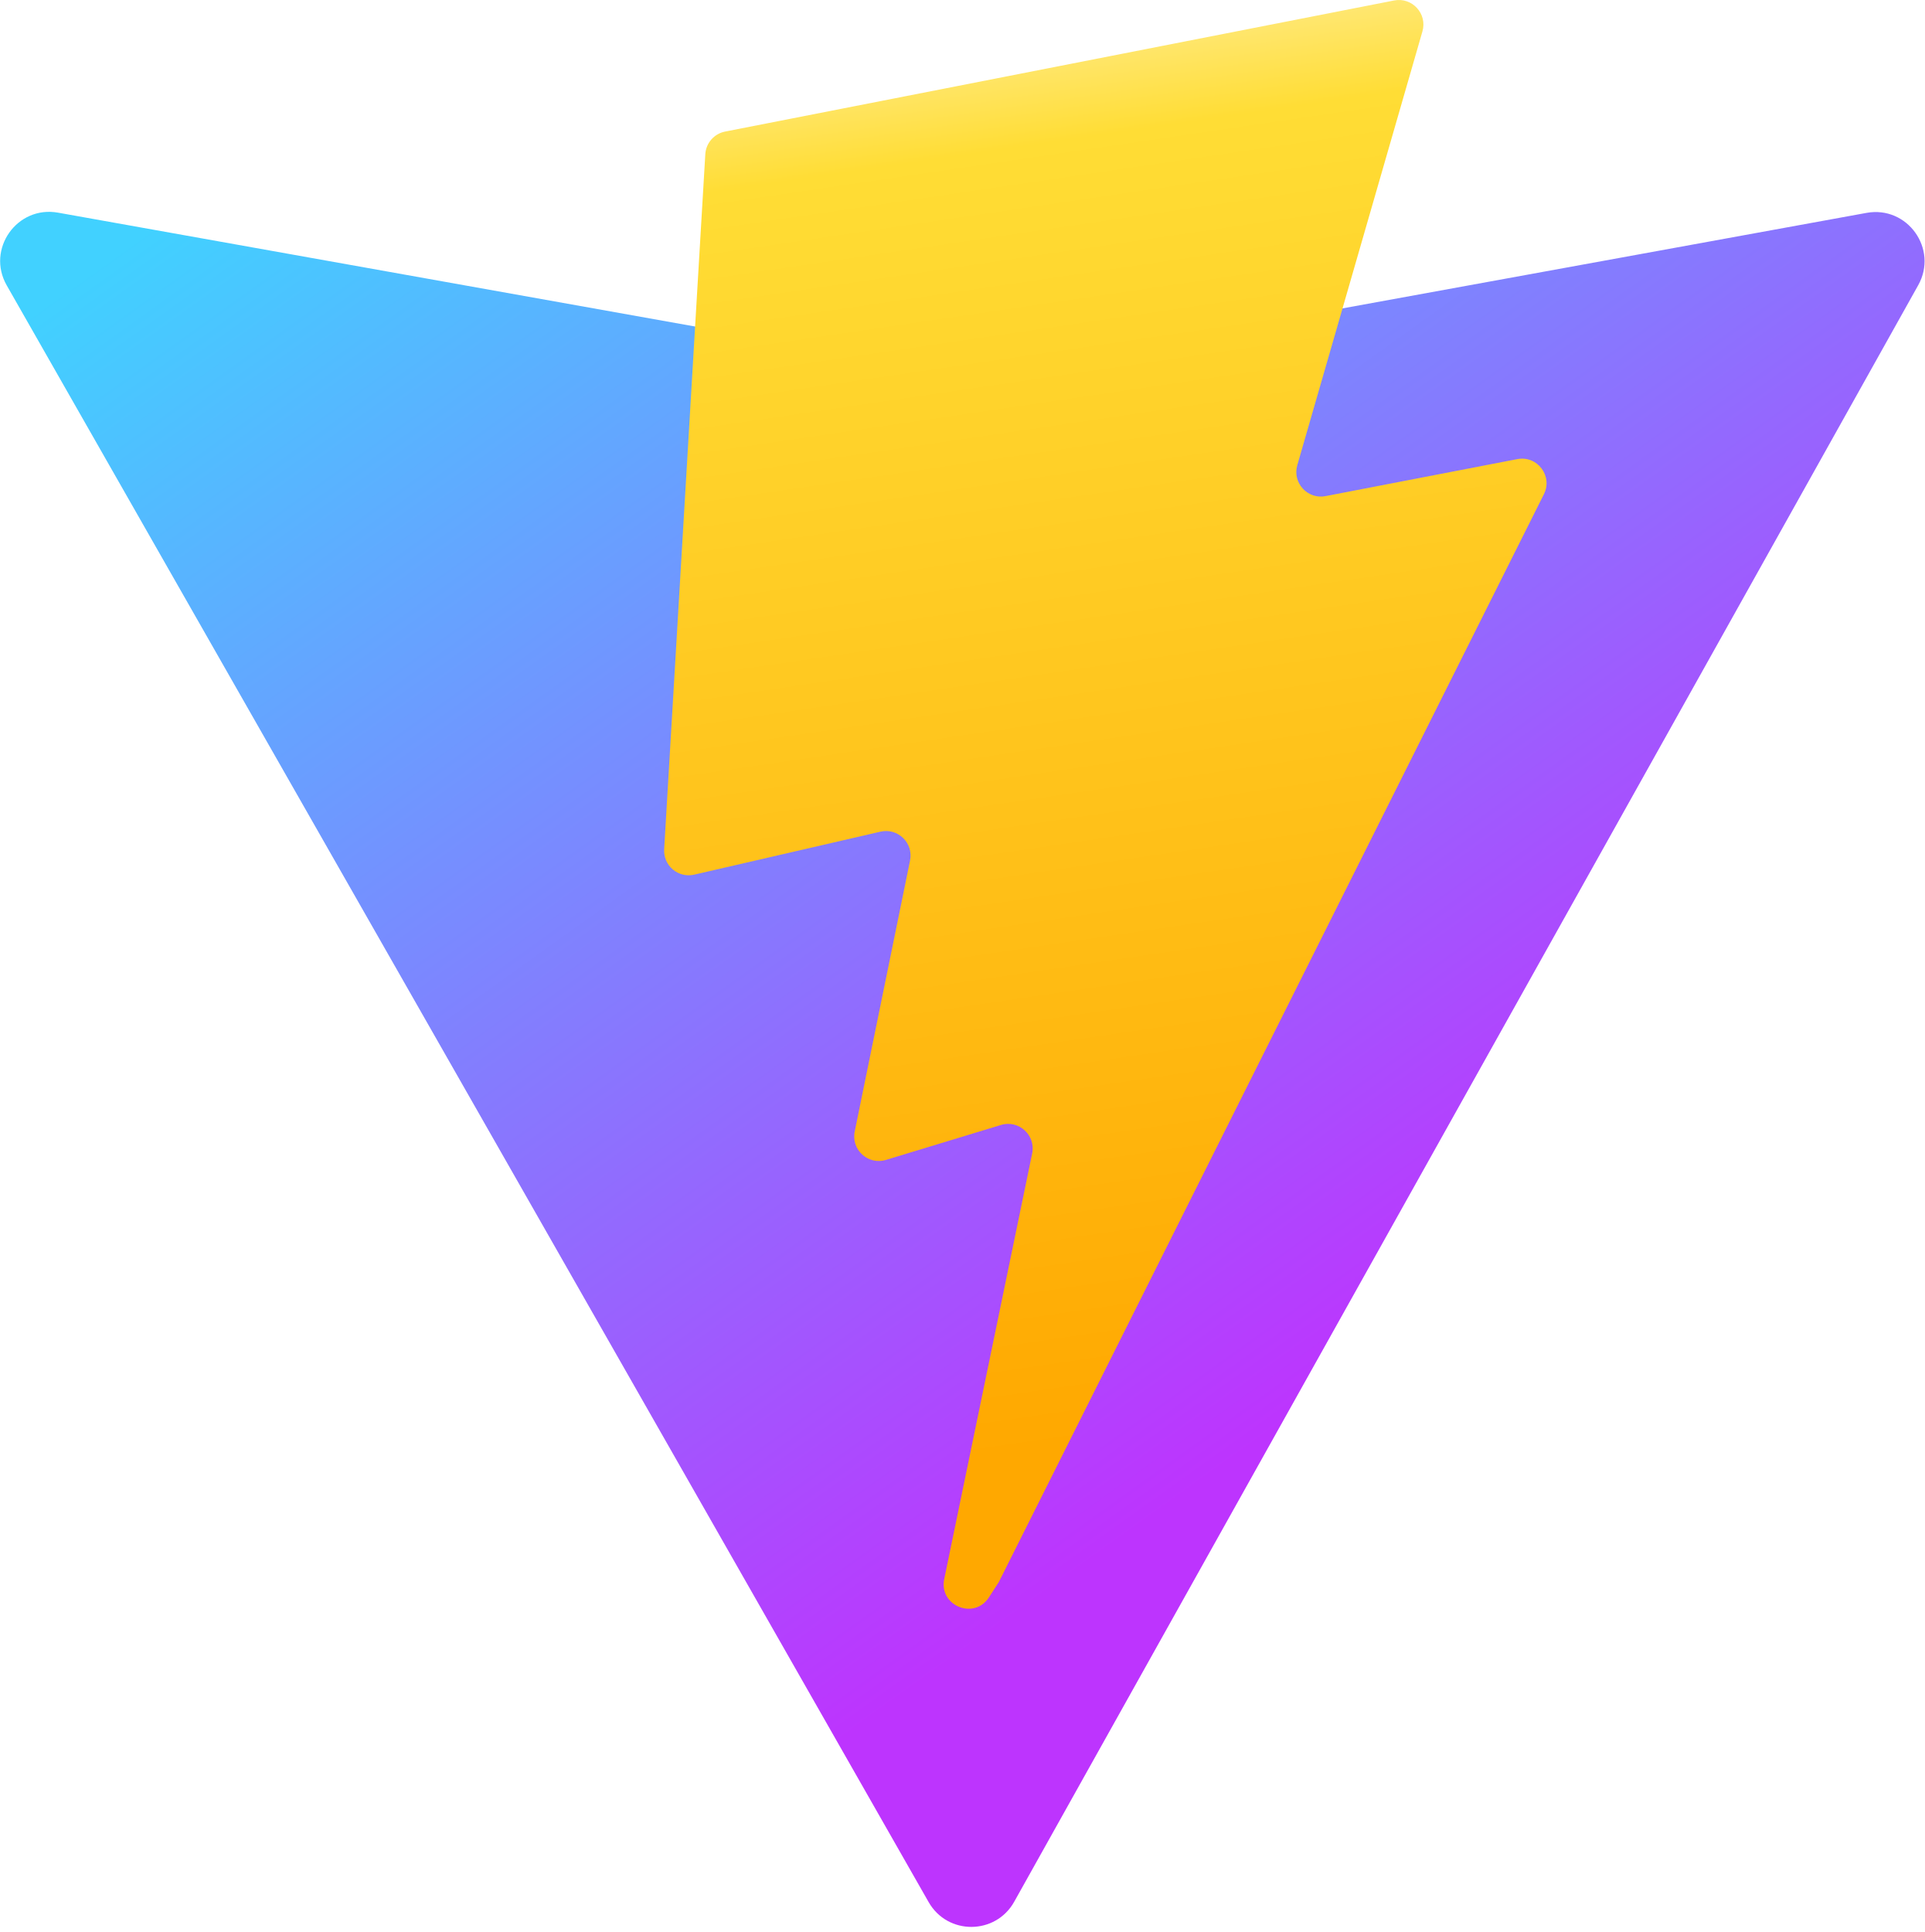
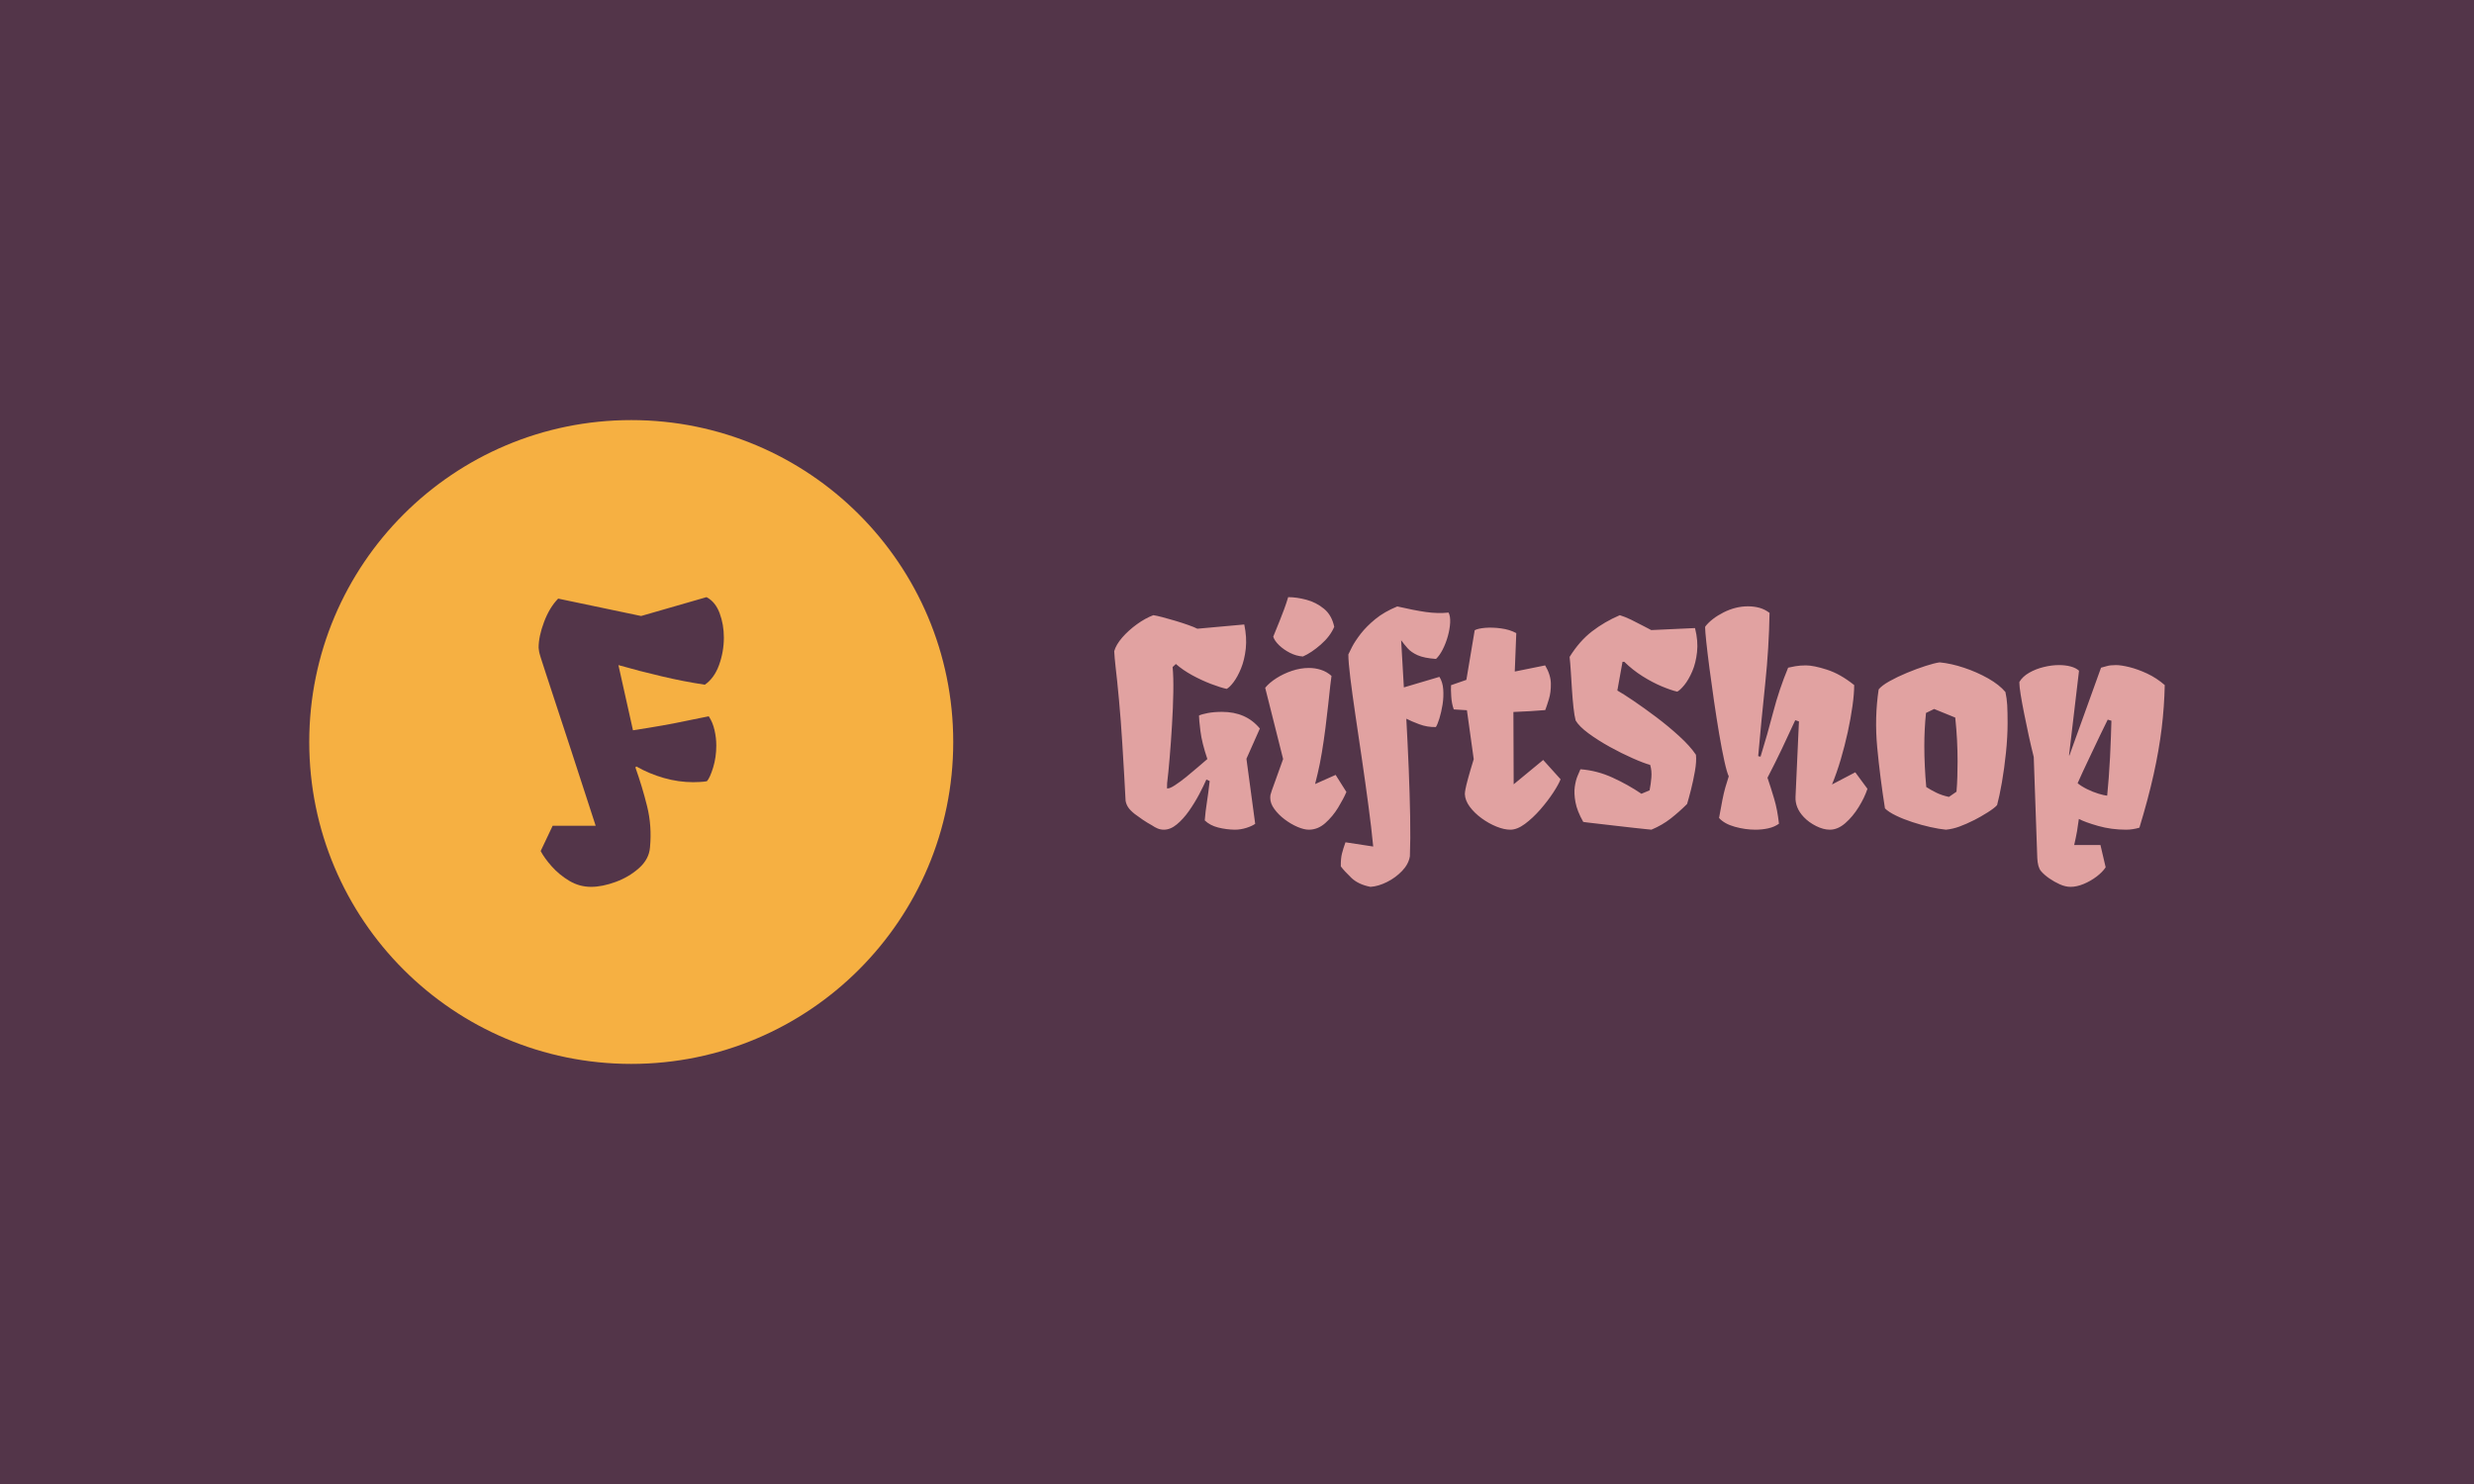
- <svg xmlns="http://www.w3.org/2000/svg" aria-hidden="true" role="img" class="iconify iconify--logos" width="31.88" height="32" preserveAspectRatio="xMidYMid meet" viewBox="0 0 256 257">
-   <defs>
-     <linearGradient id="IconifyId1813088fe1fbc01fb466" x1="-.828%" x2="57.636%" y1="7.652%" y2="78.411%">
-       <stop offset="0%" stop-color="#41D1FF" />
-       <stop offset="100%" stop-color="#BD34FE" />
-     </linearGradient>
-     <linearGradient id="IconifyId1813088fe1fbc01fb467" x1="43.376%" x2="50.316%" y1="2.242%" y2="89.03%">
-       <stop offset="0%" stop-color="#FFEA83" />
-       <stop offset="8.333%" stop-color="#FFDD35" />
-       <stop offset="100%" stop-color="#FFA800" />
-     </linearGradient>
-   </defs>
-   <path fill="url(#IconifyId1813088fe1fbc01fb466)" d="M255.153 37.938L134.897 252.976c-2.483 4.44-8.862 4.466-11.382.048L.875 37.958c-2.746-4.814 1.371-10.646 6.827-9.67l120.385 21.517a6.537 6.537 0 0 0 2.322-.004l117.867-21.483c5.438-.991 9.574 4.796 6.877 9.62Z" />
-   <path fill="url(#IconifyId1813088fe1fbc01fb467)" d="M185.432.063L96.44 17.501a3.268 3.268 0 0 0-2.634 3.014l-5.474 92.456a3.268 3.268 0 0 0 3.997 3.378l24.777-5.718c2.318-.535 4.413 1.507 3.936 3.838l-7.361 36.047c-.495 2.426 1.782 4.5 4.151 3.78l15.304-4.649c2.372-.72 4.652 1.36 4.15 3.788l-11.698 56.621c-.732 3.542 3.979 5.473 5.943 2.437l1.313-2.028l72.516-144.72c1.215-2.423-.88-5.186-3.54-4.672l-25.505 4.922c-2.396.462-4.435-1.77-3.759-4.114l16.646-57.705c.677-2.35-1.37-4.583-3.769-4.113Z" />
+ <svg xmlns="http://www.w3.org/2000/svg" version="1.1" width="100%" height="100%" viewBox="0 0 1000 600">
+   <rect width="1000" height="600" x="0" y="0" fill="#533549" />
+   <g>
+     <circle r="166.667" cx="326.739" cy="348.961" fill="#f6b042" transform="matrix(0.7808988,0,0,0.7808988,0,27.49689)" />
+     <path d="M320.103 309.149L320.103 309.149L327.636 342.897Q336.338 341.564 342.62 340.449Q348.874 339.362 354.449 338.165Q360.051 336.968 366.849 335.636L366.849 335.636Q368.943 338.79 369.841 342.815Q370.765 346.813 370.765 350.728L370.765 350.728Q370.765 356.847 369.134 362.15Q367.502 367.48 365.897 369.274L365.897 369.274Q364.157 369.574 362.389 369.655Q360.622 369.764 358.8 369.764L358.8 369.764Q351.267 369.764 343.707 367.616Q336.148 365.467 329.376 361.633L329.376 361.633L328.887 362.123Q332.422 372.048 334.951 382.246Q337.48 392.416 336.447 403.511L336.447 403.511Q335.957 409.63 330.763 414.253Q325.542 418.903 318.608 421.432Q311.673 423.961 305.936 423.961L305.936 423.961Q299.926 423.961 294.705 420.861Q289.511 417.761 285.622 413.41Q281.76 409.059 279.857 405.415L279.857 405.415L286.057 392.335L308.329 392.335Q300.769 369.003 295.629 353.285Q290.462 337.54 287.254 327.804Q284.045 318.042 282.331 312.793Q280.618 307.518 279.884 305.234Q279.177 302.949 279.041 302.079Q278.878 301.209 278.796 300.176L278.796 300.176Q278.796 294.247 281.624 286.769Q284.425 279.318 288.912 274.722L288.912 274.722L331.851 283.723L365.707 273.961Q370.276 276.354 372.478 282.228Q374.681 288.129 374.681 294.9L374.681 294.9Q374.681 302.161 372.206 309.068Q369.705 315.948 364.837 319.293L364.837 319.293Q353.932 317.661 342.565 314.969Q331.171 312.304 320.103 309.149Z " fill="#533549" transform="matrix(0.7808988,0,0,0.7808988,0,27.49689)" />
+     <path d="M602.43 394.364L602.43 394.364Q600.739 394.364 599.208 393.739Q597.678 393.095 596.269 392.109L596.269 392.109Q593.792 390.76 591.457 389.169Q589.121 387.578 587.349 386.229L587.349 386.229Q584.953 384.317 583.927 382.726Q582.9 381.135 582.618 379.364L582.618 379.364Q582.336 373.907 581.893 366.015Q581.47 358.122 580.906 349.565L580.906 349.565Q580.202 338.028 579.215 327.296Q578.229 316.585 577.443 310.062L577.443 310.062Q577.222 308.229 576.98 305.471Q576.739 302.713 576.739 301.927L576.739 301.927Q577.665 298.605 580.866 294.88Q584.088 291.176 588.457 288.015Q592.806 284.874 596.974 283.303L596.974 283.303Q598.604 283.525 601.685 284.33Q604.766 285.155 608.349 286.202Q611.913 287.27 615.034 288.377Q618.135 289.464 619.766 290.31L619.766 290.31L644.047 288.115Q645.457 294.84 644.833 300.619Q644.188 306.377 642.396 310.807Q640.584 315.236 638.49 317.994Q636.396 320.753 634.927 321.458L634.927 321.458Q631.725 320.753 626.893 318.921Q622.041 317.068 617.108 314.39Q612.195 311.692 608.651 308.572L608.651 308.572L606.96 310.142Q607.463 315.296 607.323 323.31Q607.182 331.303 606.638 340.182Q606.115 349.062 605.43 357.075Q604.766 365.068 604.121 370.303L604.121 370.303L604.061 372.921L604.262 373.001Q605.551 373.062 608.188 371.33Q610.846 369.598 613.967 367.082Q617.088 364.565 620.047 361.988Q623.027 359.411 624.94 357.78L624.94 357.78Q622.101 349.343 621.356 343.303Q620.611 337.243 620.611 335.27L620.611 335.27Q621.819 334.625 625.121 333.981Q628.403 333.357 632.51 333.357L632.51 333.357Q645.034 333.357 652.121 341.994L652.121 341.994L645.175 357.639L649.705 391.323Q648.155 392.451 645.155 393.417Q642.135 394.364 639.175 394.364L639.175 394.364Q634.786 394.303 630.537 393.236Q626.289 392.169 623.591 389.551L623.591 389.551Q623.953 384.961 624.698 380.209Q625.443 375.478 626.148 369.176L626.148 369.176L624.437 368.39Q623.027 371.652 620.692 376.082Q618.356 380.491 615.417 384.679Q612.477 388.847 609.155 391.605Q605.833 394.364 602.43 394.364ZM677.47 394.364L677.47 394.364Q674.974 394.364 671.591 392.914Q668.188 391.464 664.967 389.028Q661.745 386.592 659.631 383.672Q657.497 380.773 657.497 377.954L657.497 377.954Q657.497 376.947 657.638 376.243Q657.779 375.538 658.383 373.847Q658.987 372.135 660.336 368.431Q661.685 364.706 664.161 357.78L664.161 357.78L654.88 320.894Q657.014 318.276 660.658 315.941Q664.302 313.605 668.712 312.115Q673.141 310.625 677.531 310.625L677.531 310.625Q680.792 310.625 683.752 311.592Q686.732 312.538 689.208 314.733L689.208 314.733Q689.007 315.8 688.564 319.766Q688.141 323.733 687.517 329.451Q686.873 335.189 686.068 341.713Q685.242 348.216 684.215 354.377Q683.188 360.538 682.061 365.209L682.061 365.209L680.712 370.726L691.343 365.994L696.92 374.833Q695.45 378.296 692.651 382.907Q689.853 387.498 685.987 390.941Q682.141 394.364 677.47 394.364ZM674.41 304.686L674.41 304.686Q671.027 304.464 667.725 302.813Q664.443 301.142 662.068 298.847Q659.692 296.551 659.047 294.417L659.047 294.417Q661.101 289.404 662.39 286.182Q663.658 282.961 664.685 280.223Q665.712 277.504 666.779 273.961L666.779 273.961Q671.168 273.961 676.222 275.31Q681.276 276.659 685.323 279.981Q689.349 283.303 690.618 289.323L690.618 289.323Q688.564 294.216 683.692 298.484Q678.799 302.773 674.41 304.686ZM709.383 423.961L709.383 423.961Q703.081 422.753 699.437 419.249Q695.792 415.746 694.021 413.35L694.021 413.35Q693.96 409.303 694.625 406.686Q695.289 404.068 696.437 400.887L696.437 400.887L710.792 403.082Q709.886 393.598 708.316 381.921Q706.766 370.223 704.994 358.162Q703.222 346.102 701.591 335.129Q699.98 324.155 698.953 315.84Q697.927 307.525 697.927 303.619L697.927 303.619Q698.349 302.632 699.859 299.692Q701.39 296.753 704.329 292.927Q707.269 289.122 711.9 285.317Q716.531 281.531 723.255 278.773L723.255 278.773Q731.893 280.766 738.014 281.652Q744.135 282.538 749.812 281.954L749.812 281.954Q750.799 283.947 750.618 287.229Q750.437 290.531 749.41 294.216Q748.383 297.9 746.752 301.082Q745.121 304.263 743.289 305.954L743.289 305.954Q737.128 305.531 733.766 304.021Q730.403 302.491 728.571 300.397Q726.719 298.323 725.249 296.27L725.249 296.27L726.658 320.692L745.061 315.236Q746.752 317.853 747.034 321.719Q747.316 325.565 746.692 329.572Q746.047 333.558 745.061 336.76Q744.074 339.941 743.229 341.209L743.229 341.209Q738.839 341.35 734.591 339.76Q730.343 338.169 727.927 336.9L727.927 336.9Q728.631 349.625 729.175 362.793Q729.698 375.961 729.92 387.719Q730.121 399.458 729.779 408.095L729.779 408.095Q729.135 412.142 725.772 415.686Q722.41 419.209 717.94 421.444Q713.49 423.679 709.383 423.961ZM781.806 394.364L781.806 394.364Q778.544 394.364 774.537 392.733Q770.551 391.122 766.866 388.424Q763.182 385.726 760.766 382.484Q758.37 379.223 758.229 375.961L758.229 375.961Q758.229 375.055 758.551 373.303Q758.873 371.572 759.859 367.927Q760.846 364.283 762.819 357.84L762.819 357.84L759.296 332.511L752.49 332.088Q751.423 329.169 751.182 325.364Q750.94 321.538 751.081 319.545L751.081 319.545L759.014 316.786L763.323 291.095Q765.014 290.169 768.799 289.847Q772.604 289.545 777.014 290.149Q781.443 290.733 784.846 292.585L784.846 292.585L784.061 312.478L799.786 309.296Q802.685 314.169 802.745 318.699Q802.826 323.229 801.719 326.813Q800.631 330.377 799.846 332.431L799.846 332.431Q796.584 332.713 792.034 332.994Q787.463 333.276 783.356 333.417L783.356 333.417L783.497 370.867L798.779 358.263L807.779 368.249Q806.792 370.867 803.953 375.196Q801.115 379.504 797.269 383.934Q793.403 388.343 789.336 391.364Q785.269 394.364 781.806 394.364ZM854.772 394.364L854.772 394.364Q854.994 394.364 852.437 394.122Q849.9 393.88 845.812 393.417Q841.745 392.954 837.155 392.431Q832.544 391.887 828.477 391.424Q824.41 390.981 821.893 390.659Q819.376 390.337 819.517 390.337L819.517 390.337Q816.336 384.739 815.49 380.169Q814.645 375.619 815.128 372.135Q815.631 368.672 816.618 366.417Q817.604 364.142 818.047 363.075L818.047 363.075Q826.665 363.719 834.698 367.404Q842.752 371.088 849.618 375.76L849.618 375.76L853.846 373.988Q854.49 370.807 854.772 367.323Q855.054 363.86 854.148 360.82L854.148 360.82Q850.745 359.894 845.088 357.377Q839.41 354.88 833.249 351.478Q827.108 348.075 822.215 344.471Q817.323 340.847 815.571 337.807L815.571 337.807Q814.927 335.411 814.463 331.162Q814 326.914 813.678 322.001Q813.376 317.068 813.074 312.498Q812.792 307.947 812.45 304.907L812.45 304.907Q817.544 296.692 824.027 291.699Q830.49 286.706 838.423 283.303L838.423 283.303Q841.041 284.088 844.262 285.639Q847.484 287.209 850.383 288.76Q853.282 290.31 854.712 291.015L854.712 291.015L877.363 289.968Q879.054 296.692 878.41 302.39Q877.786 308.088 875.913 312.437Q874.021 316.786 871.826 319.484Q869.631 322.162 868.161 322.887L868.161 322.887Q864.96 322.162 860.148 320.149Q855.336 318.135 850.202 314.914Q845.088 311.692 840.759 307.444L840.759 307.444L839.833 307.444L837.155 322.303Q840.054 323.934 845.51 327.619Q850.947 331.303 857.289 336.075Q863.631 340.847 869.208 345.961Q874.806 351.055 877.846 355.585L877.846 355.585Q878.208 358.968 877.323 364.041Q876.437 369.095 875.229 373.847Q874.021 378.578 873.255 381.055L873.255 381.055Q869.208 385.102 864.799 388.565Q860.37 392.028 854.772 394.364ZM908.651 394.364L908.651 394.364Q903.396 394.364 897.96 392.853Q892.504 391.323 889.806 388.283L889.806 388.283Q890.812 382.545 891.557 378.86Q892.282 375.196 893.068 372.458Q893.853 369.739 894.779 366.9L894.779 366.9Q894.779 366.84 894.799 366.84Q894.839 366.84 894.839 366.76L894.839 366.76Q893.853 364.706 892.544 358.766Q891.235 352.827 889.846 344.672Q888.477 336.538 887.188 327.719Q885.92 318.921 884.853 310.887Q883.806 302.853 883.202 297.155Q882.598 291.458 882.598 289.746L882.598 289.746Q882.598 289.545 882.638 289.404Q882.658 289.263 882.658 289.182L882.658 289.182Q885.92 285.015 892.141 281.853Q898.383 278.713 904.745 278.713L904.745 278.713Q907.866 278.713 910.705 279.478Q913.524 280.263 915.94 282.115L915.94 282.115Q915.658 300.015 913.705 318.659Q911.752 337.323 910.061 356.29L910.061 356.29L910.987 356.491L911.269 356.572Q914.873 344.954 917.873 333.357Q920.893 321.739 925.564 310.484L925.564 310.484Q926.692 310.202 929.208 309.739Q931.725 309.296 934.766 309.296L934.766 309.296Q938.732 309.296 945.658 311.511Q952.604 313.746 959.752 319.484L959.752 319.484Q959.752 324.015 958.866 330.337Q957.98 336.679 956.43 343.827Q954.859 350.974 952.786 358.021Q950.692 365.068 948.276 370.947L948.276 370.947L960.316 364.645L966.618 373.202Q965.128 377.733 962.088 382.645Q959.047 387.578 955.141 390.981Q951.255 394.364 947.148 394.364L947.148 394.364Q943.826 394.364 940.081 392.491Q936.316 390.619 933.698 387.86L933.698 387.86Q929.108 383.048 929.39 377.31L929.39 377.31L931.161 338.31L929.249 337.666Q925.766 345.236 922.343 352.464Q918.9 359.692 914.873 367.464L914.873 367.464Q916.645 372.639 918.336 378.377Q920.047 384.115 920.812 391.263L920.812 391.263Q918.477 392.954 915.296 393.659Q912.115 394.364 908.651 394.364ZM1007.249 394.364L1007.249 394.364Q1003.705 394.021 999.115 392.994Q994.504 391.968 989.873 390.437Q985.222 388.927 981.417 387.075Q977.591 385.243 975.678 383.33L975.678 383.33Q973.121 367.122 971.672 351.76Q970.222 336.397 972.417 321.739L972.417 321.739Q973.967 319.766 978.014 317.491Q982.041 315.236 987.074 313.142Q992.088 311.048 996.698 309.578Q1001.309 308.088 1003.987 307.726L1003.987 307.726Q1009.927 308.29 1016.631 310.525Q1023.316 312.76 1029.115 316.041Q1034.913 319.343 1038.034 323.088L1038.034 323.088Q1038.739 326.27 1038.96 329.773Q1039.161 333.276 1039.161 339.236L1039.161 339.236Q1039.161 346.243 1038.316 354.437Q1037.47 362.652 1036.202 369.941Q1034.913 377.249 1033.725 381.619L1033.725 381.619Q1032.376 383.189 1028.772 385.444Q1025.148 387.719 1022.108 389.27L1022.108 389.27Q1017.578 391.545 1014.155 392.773Q1010.712 394.021 1007.249 394.364ZM1008.799 377.39L1008.799 377.39L1012.705 374.692Q1013.047 370.807 1013.148 366.86Q1013.269 362.934 1013.269 358.968L1013.269 358.968Q1013.269 353.592 1012.987 348.015Q1012.705 342.417 1012.061 336.317L1012.061 336.317L1001.148 331.867L996.92 333.921Q996.054 342.417 996.054 350.974L996.054 350.974Q996.054 356.209 996.316 361.565Q996.557 366.9 997.061 372.276L997.061 372.276Q999.255 373.706 1002.175 375.155Q1005.115 376.605 1008.799 377.39ZM1071.799 423.961L1071.799 423.961Q1069.041 423.961 1066.101 422.612Q1063.161 421.263 1060.826 419.632L1060.826 419.632Q1058.148 417.8 1056.437 415.786Q1054.745 413.773 1054.524 409.021L1054.524 409.021L1052.692 356.713Q1051.423 351.679 1050.135 345.82Q1048.866 339.941 1047.739 334.303Q1046.611 328.686 1045.927 324.437Q1045.262 320.189 1045.262 318.558L1045.262 318.558L1045.262 317.853Q1046.953 315.015 1050.356 313.082Q1053.759 311.129 1057.866 310.142Q1061.953 309.135 1065.779 309.135L1065.779 309.135Q1069.101 309.135 1071.799 309.86Q1074.497 310.565 1076.128 312.055L1076.128 312.055L1070.953 355.867L1071.155 355.927L1087.524 310.484Q1088.712 310.202 1090.443 309.679Q1092.195 309.135 1095.235 309.135L1095.235 309.135Q1097.913 309.135 1102.242 310.202Q1106.551 311.27 1111.403 313.525Q1116.255 315.8 1120.504 319.484L1120.504 319.484Q1120.282 330.518 1118.913 341.874Q1117.524 353.249 1114.725 365.853Q1111.927 378.437 1107.396 393.317L1107.396 393.317Q1105.786 393.8 1104.034 394.082Q1102.302 394.364 1100.47 394.364L1100.47 394.364Q1092.9 394.364 1086.054 392.431Q1079.229 390.478 1076.047 388.786L1076.047 388.786Q1075.685 391.746 1075.101 395.149Q1074.497 398.551 1073.631 402.296L1073.631 402.296L1087.222 402.296L1089.92 413.833Q1088.289 416.31 1085.208 418.645Q1082.128 420.981 1078.524 422.471Q1074.92 423.961 1071.799 423.961ZM1090.705 376.746L1090.705 376.746Q1091.128 372.719 1091.51 367.464Q1091.913 362.229 1092.195 356.672Q1092.477 351.115 1092.638 346.202Q1092.819 341.29 1092.9 337.947L1092.9 337.947L1090.987 337.384Q1089.417 340.504 1087.161 345.216Q1084.886 349.907 1082.531 354.941Q1080.155 359.974 1078.202 364.102Q1076.269 368.249 1075.403 370.303L1075.403 370.303Q1077.396 371.934 1080.336 373.384Q1083.276 374.833 1086.175 375.719Q1089.074 376.605 1090.705 376.746Z " fill="#e1a2a1" transform="matrix(0.7808988,0,0,0.7808988,0,27.49689)" />
+   </g>
</svg>
